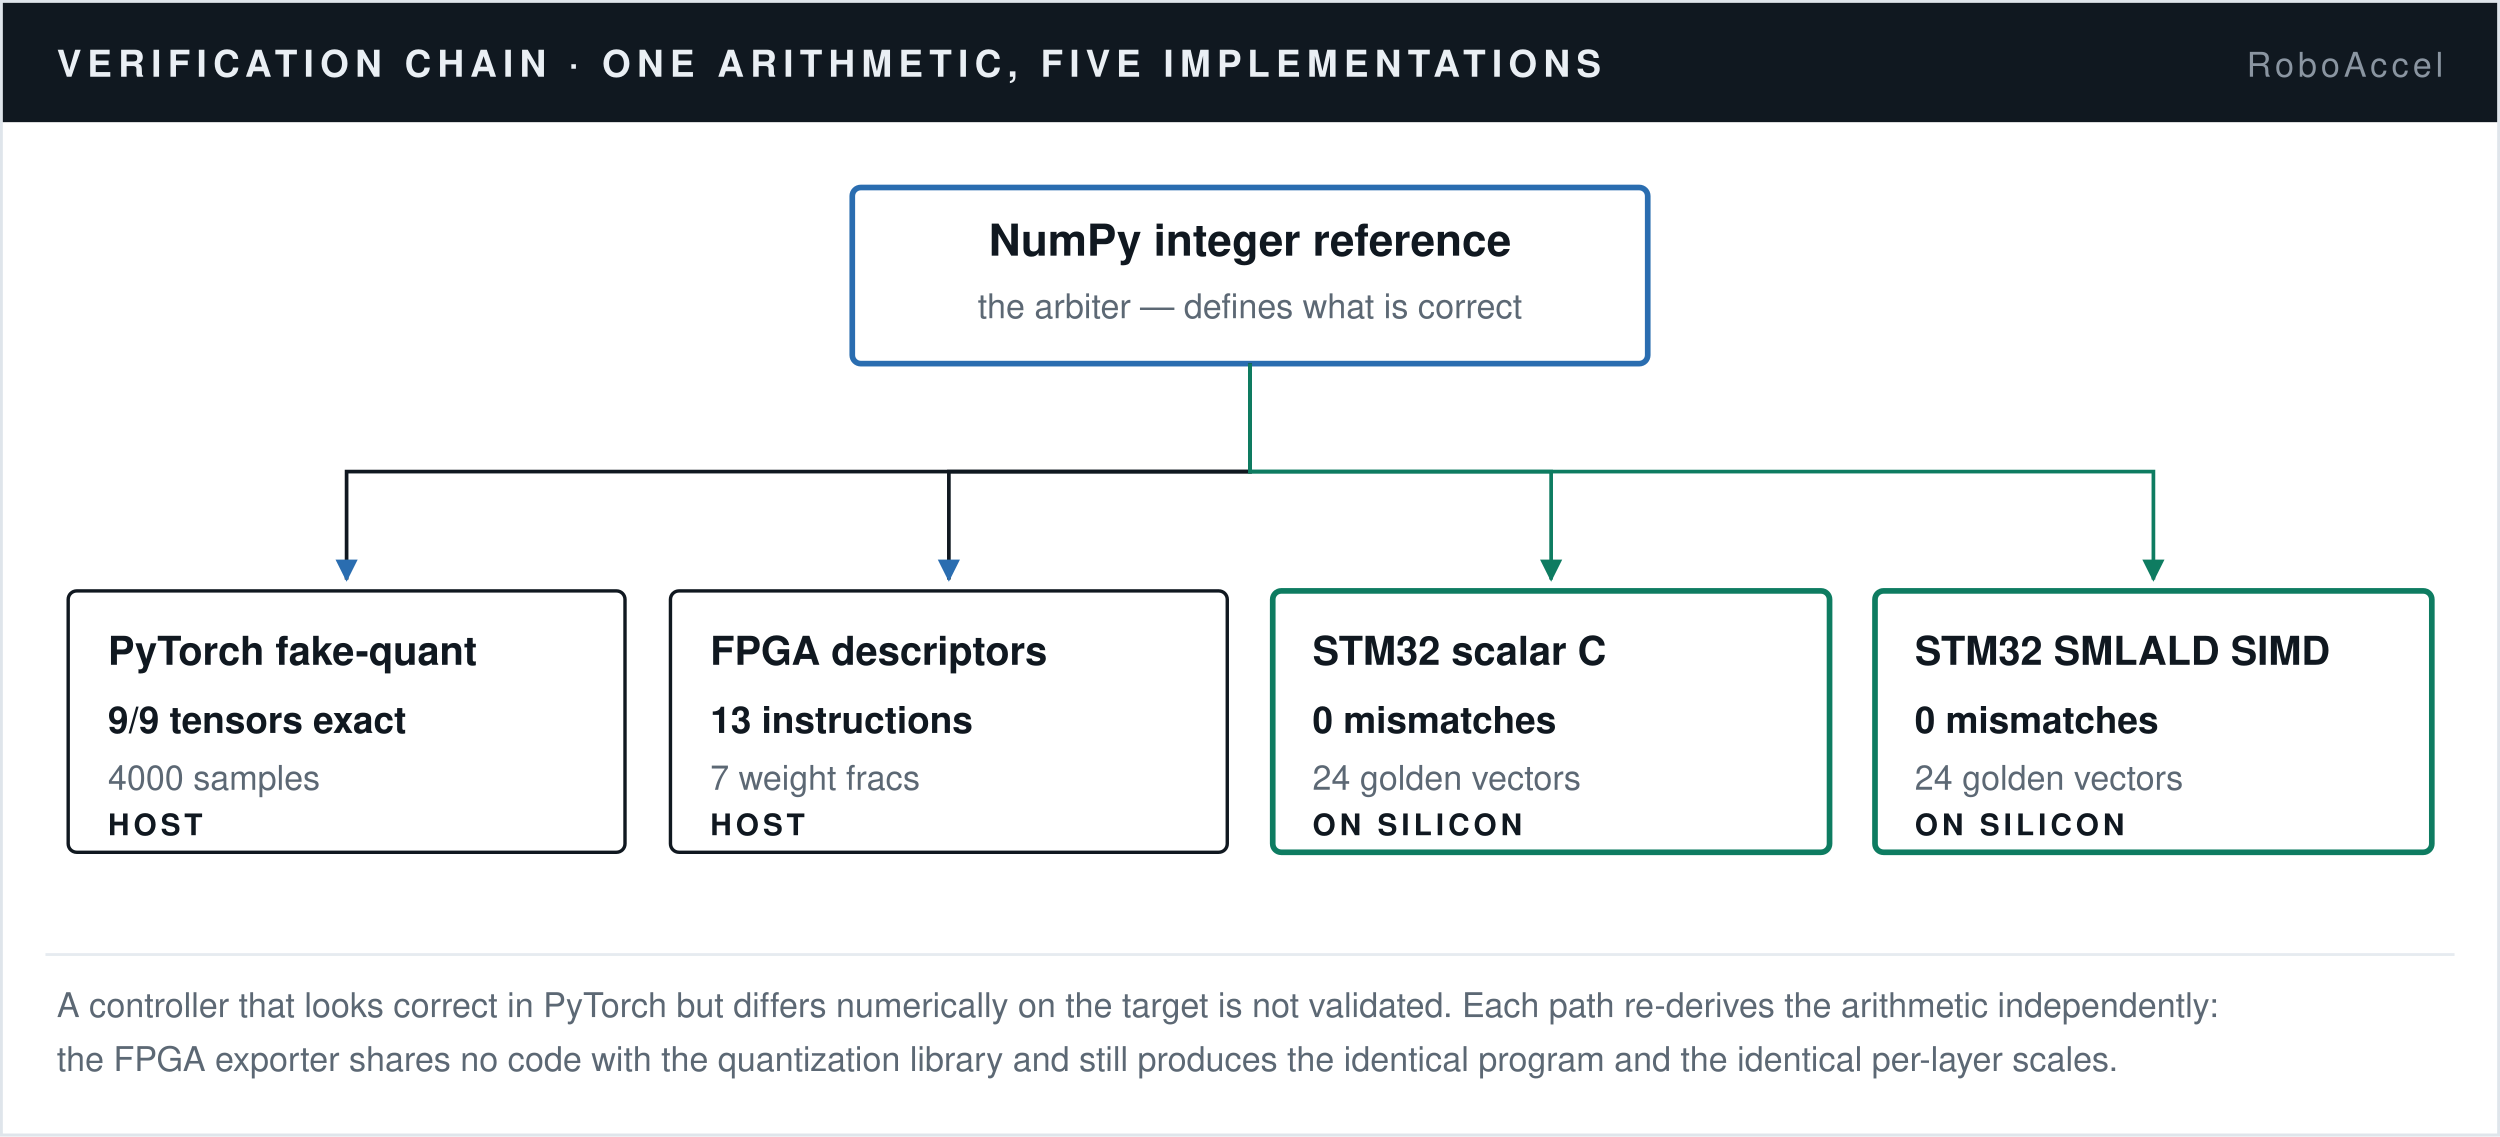
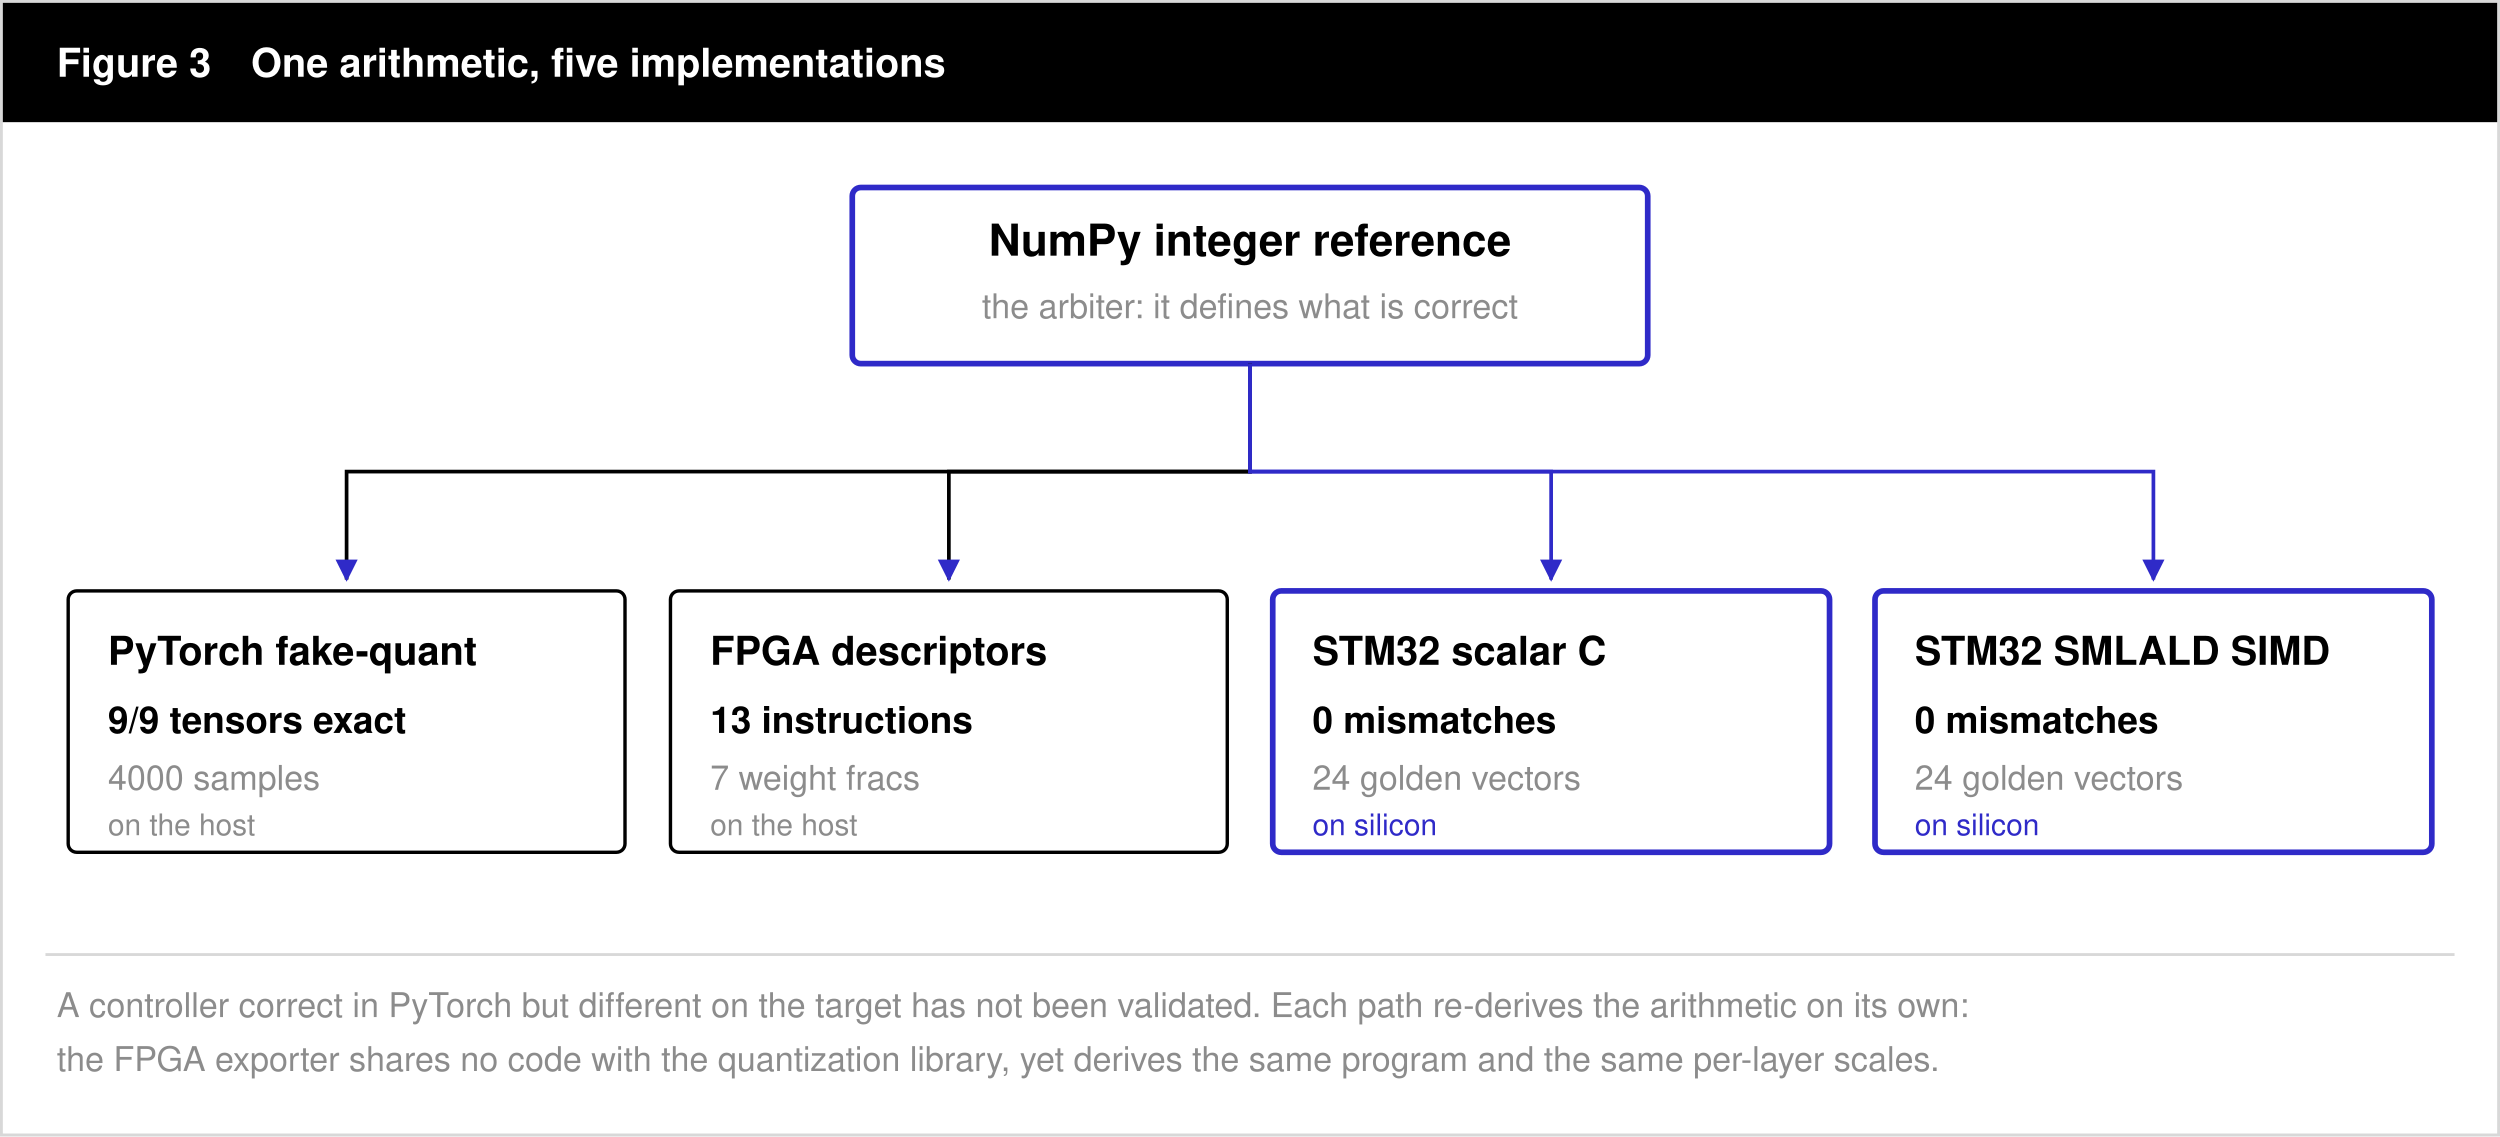
<svg xmlns="http://www.w3.org/2000/svg" viewBox="0 0 880 400" width="880" height="400" role="img">
  <style>
-   text{font-family:'Helvetica Neue',Helvetica,Arial,sans-serif;fill:#101820}
-   .band-title{font-size:13px;fill:#EAEFF4;letter-spacing:2.2px;font-weight:600}
-   .band-mark{font-size:12px;fill:#8A95A1;letter-spacing:1.4px}
-   .stage{font-size:11px;fill:#5C6874;letter-spacing:1.8px;font-weight:600}
+   text{font-family:'Helvetica Neue',Helvetica,Arial,sans-serif;fill:#000000}
+   .band-title{font-size:14px;fill:#FFFFFF;font-weight:600}
+   .band-mark{font-size:12px;fill:#9A9A9A}
+   .stage{font-size:12px;fill:#8C8C8C;font-weight:600}
  .h{font-size:15px;font-weight:600}
-   .p{font-size:13px;fill:#5C6874}
+   .p{font-size:13px;fill:#8C8C8C}
  .n{font-size:13px;font-weight:600}
-   .mono{font-size:12px;font-family:ui-monospace,'SF Mono',Menlo,Consolas,monospace;fill:#2A6DB0}
-   .cap{font-size:12px;fill:#5C6874}
-   .ax{font-size:12px;fill:#5C6874}
+   .mono{font-size:12px;font-family:ui-monospace,'SF Mono',Menlo,Consolas,monospace;fill:#2F2AC8}
+   .cap{font-size:12px;fill:#8C8C8C}
+   .ax{font-size:12px;fill:#8C8C8C}
</style>
  <rect width="880" height="400" fill="#FFFFFF" />
-   <rect x="0.5" y="0.5" width="879" height="399" fill="none" stroke="#DFE5EB" />
-   <rect x="1" y="1" width="878" height="42" fill="#101820" />
-   <text x="20" y="27" class="band-title">VERIFICATION CHAIN · ONE ARITHMETIC, FIVE IMPLEMENTATIONS</text>
-   <text x="860" y="27" class="band-mark" text-anchor="end">RoboAccel</text>
+   <rect x="0.5" y="0.5" width="879" height="399" fill="none" stroke="#D8D8D8" />
+   <rect x="1" y="1" width="878" height="42" fill="#000000" />
+   <text x="20" y="27" class="band-title">Figure 3 One arithmetic, five implementations</text>
  <defs>
    <marker id="ar" viewBox="0 0 10 10" refX="9" refY="5" markerWidth="6" markerHeight="6" orient="auto">
-       <path d="M0,0 L10,5 L0,10 z" fill="#2A6DB0" />
+       <path d="M0,0 L10,5 L0,10 z" fill="#2F2AC8" />
    </marker>
    <marker id="ag" viewBox="0 0 10 10" refX="9" refY="5" markerWidth="6" markerHeight="6" orient="auto">
-       <path d="M0,0 L10,5 L0,10 z" fill="#0E7C61" />
+       <path d="M0,0 L10,5 L0,10 z" fill="#2F2AC8" />
+     </marker>
+     <marker id="am" viewBox="0 0 10 10" refX="9" refY="5" markerWidth="6" markerHeight="6" orient="auto">
+       <path d="M0,0 L10,5 L0,10 z" fill="#8C8C8C" />
    </marker>
  </defs>
-   <rect x="300" y="66" width="280" height="62" rx="3" fill="#FFFFFF" stroke="#2A6DB0" stroke-width="2" />
+   <rect x="300" y="66" width="280" height="62" rx="3" fill="#FFFFFF" stroke="#2F2AC8" stroke-width="2" />
  <text x="440" y="90" text-anchor="middle" font-size="15.5" font-weight="600">NumPy integer reference</text>
-   <text x="440" y="112" text-anchor="middle" class="cap">the arbiter — defines what is correct</text>
-   <rect x="24" y="208" width="196" height="92" rx="3" fill="#FFFFFF" stroke="#101820" stroke-width="1.2" />
+   <text x="440" y="112" text-anchor="middle" class="cap">the arbiter: it defines what is correct</text>
+   <rect x="24" y="208" width="196" height="92" rx="3" fill="#FFFFFF" stroke="#000000" stroke-width="1.2" />
  <text x="38" y="234" font-size="14" font-weight="600">PyTorch fake-quant</text>
-   <text x="38" y="258" font-size="13" font-weight="600" fill="#101820">9/9 tensors exact</text>
+   <text x="38" y="258" font-size="13" font-weight="600" fill="#000000">9/9 tensors exact</text>
  <text x="38" y="278" class="cap">4000 samples</text>
-   <text x="38" y="294" font-size="10.5" fill="#8A95A1" letter-spacing="1.4" font-weight="600">HOST</text>
-   <path d="M440,128 V166 H122 V204" stroke="#101820" stroke-width="1.3" fill="none" marker-end="url(#ar)" />
-   <rect x="236" y="208" width="196" height="92" rx="3" fill="#FFFFFF" stroke="#101820" stroke-width="1.2" />
+   <text x="38" y="294" font-size="10.5" style="fill:#8C8C8C">on the host</text>
+   <path d="M440,128 V166 H122 V204" stroke="#000000" stroke-width="1.3" fill="none" marker-end="url(#ar)" />
+   <rect x="236" y="208" width="196" height="92" rx="3" fill="#FFFFFF" stroke="#000000" stroke-width="1.2" />
  <text x="250" y="234" font-size="14" font-weight="600">FPGA descriptors</text>
-   <text x="250" y="258" font-size="13" font-weight="600" fill="#101820">13 instructions</text>
+   <text x="250" y="258" font-size="13" font-weight="600" fill="#000000">13 instructions</text>
  <text x="250" y="278" class="cap">7 weight fracs</text>
-   <text x="250" y="294" font-size="10.5" fill="#8A95A1" letter-spacing="1.4" font-weight="600">HOST</text>
-   <path d="M440,128 V166 H334 V204" stroke="#101820" stroke-width="1.3" fill="none" marker-end="url(#ar)" />
-   <rect x="448" y="208" width="196" height="92" rx="3" fill="#FFFFFF" stroke="#0E7C61" stroke-width="2" />
+   <text x="250" y="294" font-size="10.5" style="fill:#8C8C8C">on the host</text>
+   <path d="M440,128 V166 H334 V204" stroke="#000000" stroke-width="1.3" fill="none" marker-end="url(#ar)" />
+   <rect x="448" y="208" width="196" height="92" rx="3" fill="#FFFFFF" stroke="#2F2AC8" stroke-width="2" />
  <text x="462" y="234" font-size="14" font-weight="600">STM32 scalar C</text>
-   <text x="462" y="258" font-size="13" font-weight="600" fill="#0E7C61">0 mismatches</text>
+   <text x="462" y="258" font-size="13" font-weight="600" fill="#2F2AC8">0 mismatches</text>
  <text x="462" y="278" class="cap">24 golden vectors</text>
-   <text x="462" y="294" font-size="10.5" fill="#0E7C61" letter-spacing="1.4" font-weight="600">ON SILICON</text>
-   <path d="M440,128 V166 H546 V204" stroke="#0E7C61" stroke-width="1.3" fill="none" marker-end="url(#ag)" />
-   <rect x="660" y="208" width="196" height="92" rx="3" fill="#FFFFFF" stroke="#0E7C61" stroke-width="2" />
+   <text x="462" y="294" font-size="10.5" style="fill:#2F2AC8">on silicon</text>
+   <path d="M440,128 V166 H546 V204" stroke="#2F2AC8" stroke-width="1.3" fill="none" marker-end="url(#ag)" />
+   <rect x="660" y="208" width="196" height="92" rx="3" fill="#FFFFFF" stroke="#2F2AC8" stroke-width="2" />
  <text x="674" y="234" font-size="14" font-weight="600">STM32 SMLALD SIMD</text>
-   <text x="674" y="258" font-size="13" font-weight="600" fill="#0E7C61">0 mismatches</text>
+   <text x="674" y="258" font-size="13" font-weight="600" fill="#2F2AC8">0 mismatches</text>
  <text x="674" y="278" class="cap">24 golden vectors</text>
-   <text x="674" y="294" font-size="10.5" fill="#0E7C61" letter-spacing="1.4" font-weight="600">ON SILICON</text>
-   <path d="M440,128 V166 H758 V204" stroke="#0E7C61" stroke-width="1.3" fill="none" marker-end="url(#ag)" />
-   <line x1="16" y1="336" x2="864" y2="336" stroke="#E6EBF0" />
-   <text x="20" y="358" class="cap">A controller that looks correct in PyTorch but differs numerically on the target is not validated. Each path re-derives the arithmetic independently:</text>
-   <text x="20" y="377" class="cap">the FPGA exporter shares no code with the quantization library and still produces the identical program and the identical per-layer scales.</text>
+   <text x="674" y="294" font-size="10.5" style="fill:#2F2AC8">on silicon</text>
+   <path d="M440,128 V166 H758 V204" stroke="#2F2AC8" stroke-width="1.3" fill="none" marker-end="url(#ag)" />
+   <line x1="16" y1="336" x2="864" y2="336" stroke="#D8D8D8" />
+   <text x="20" y="358" class="cap">A controller correct in PyTorch but different on the target has not been validated. Each path re-derives the arithmetic on its own:</text>
+   <text x="20" y="377" class="cap">the FPGA exporter shares no code with the quantization library, yet derives the same program and the same per-layer scales.</text>
</svg>
